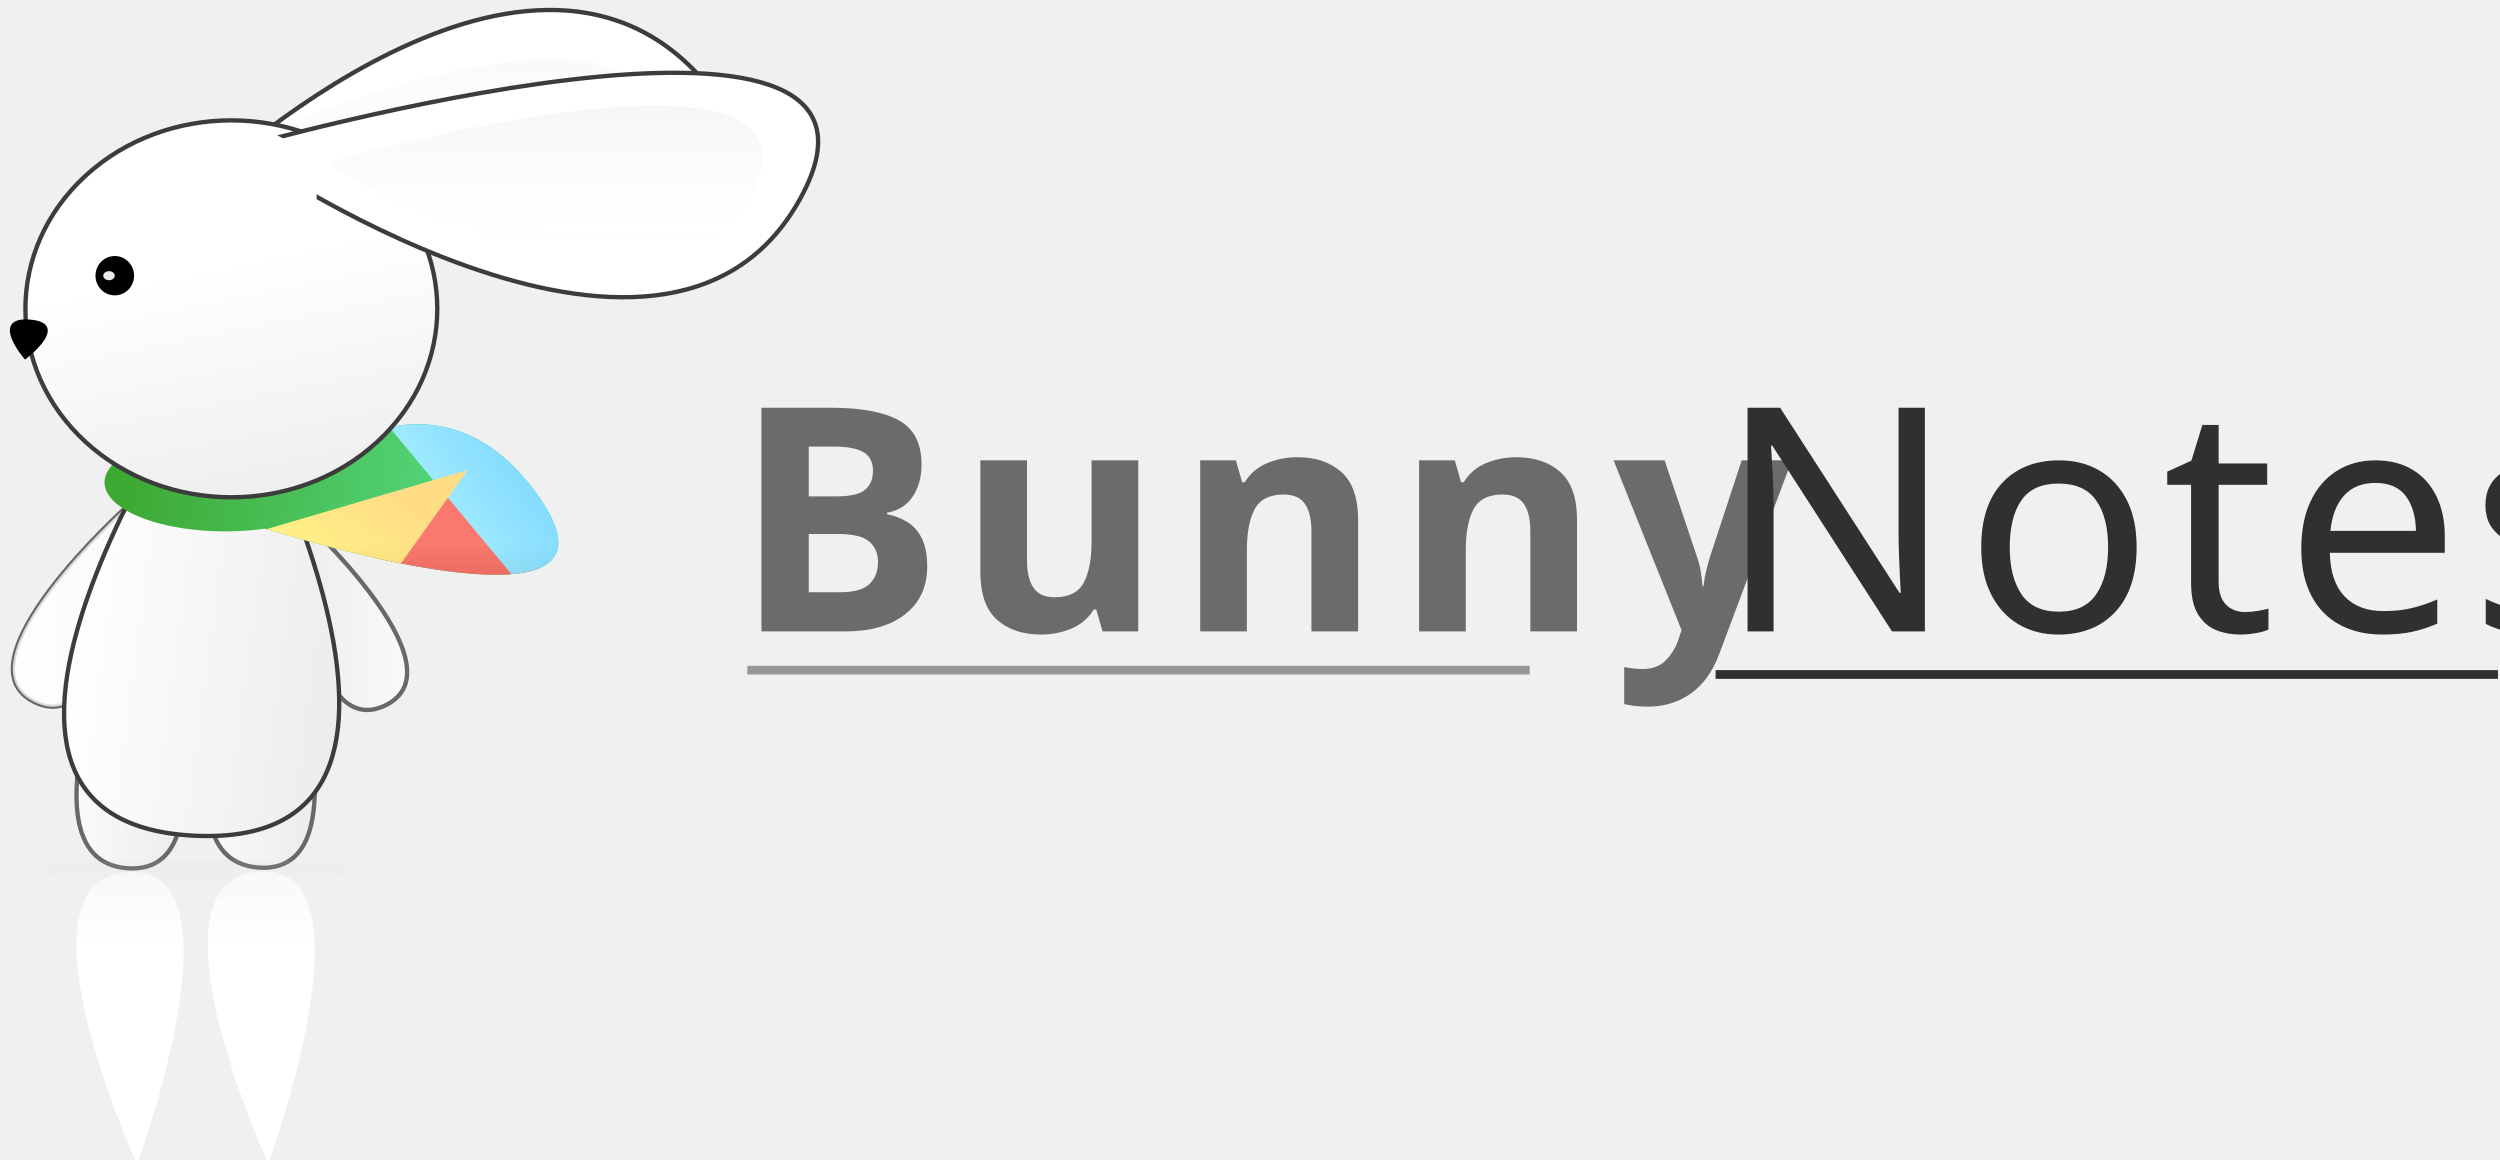
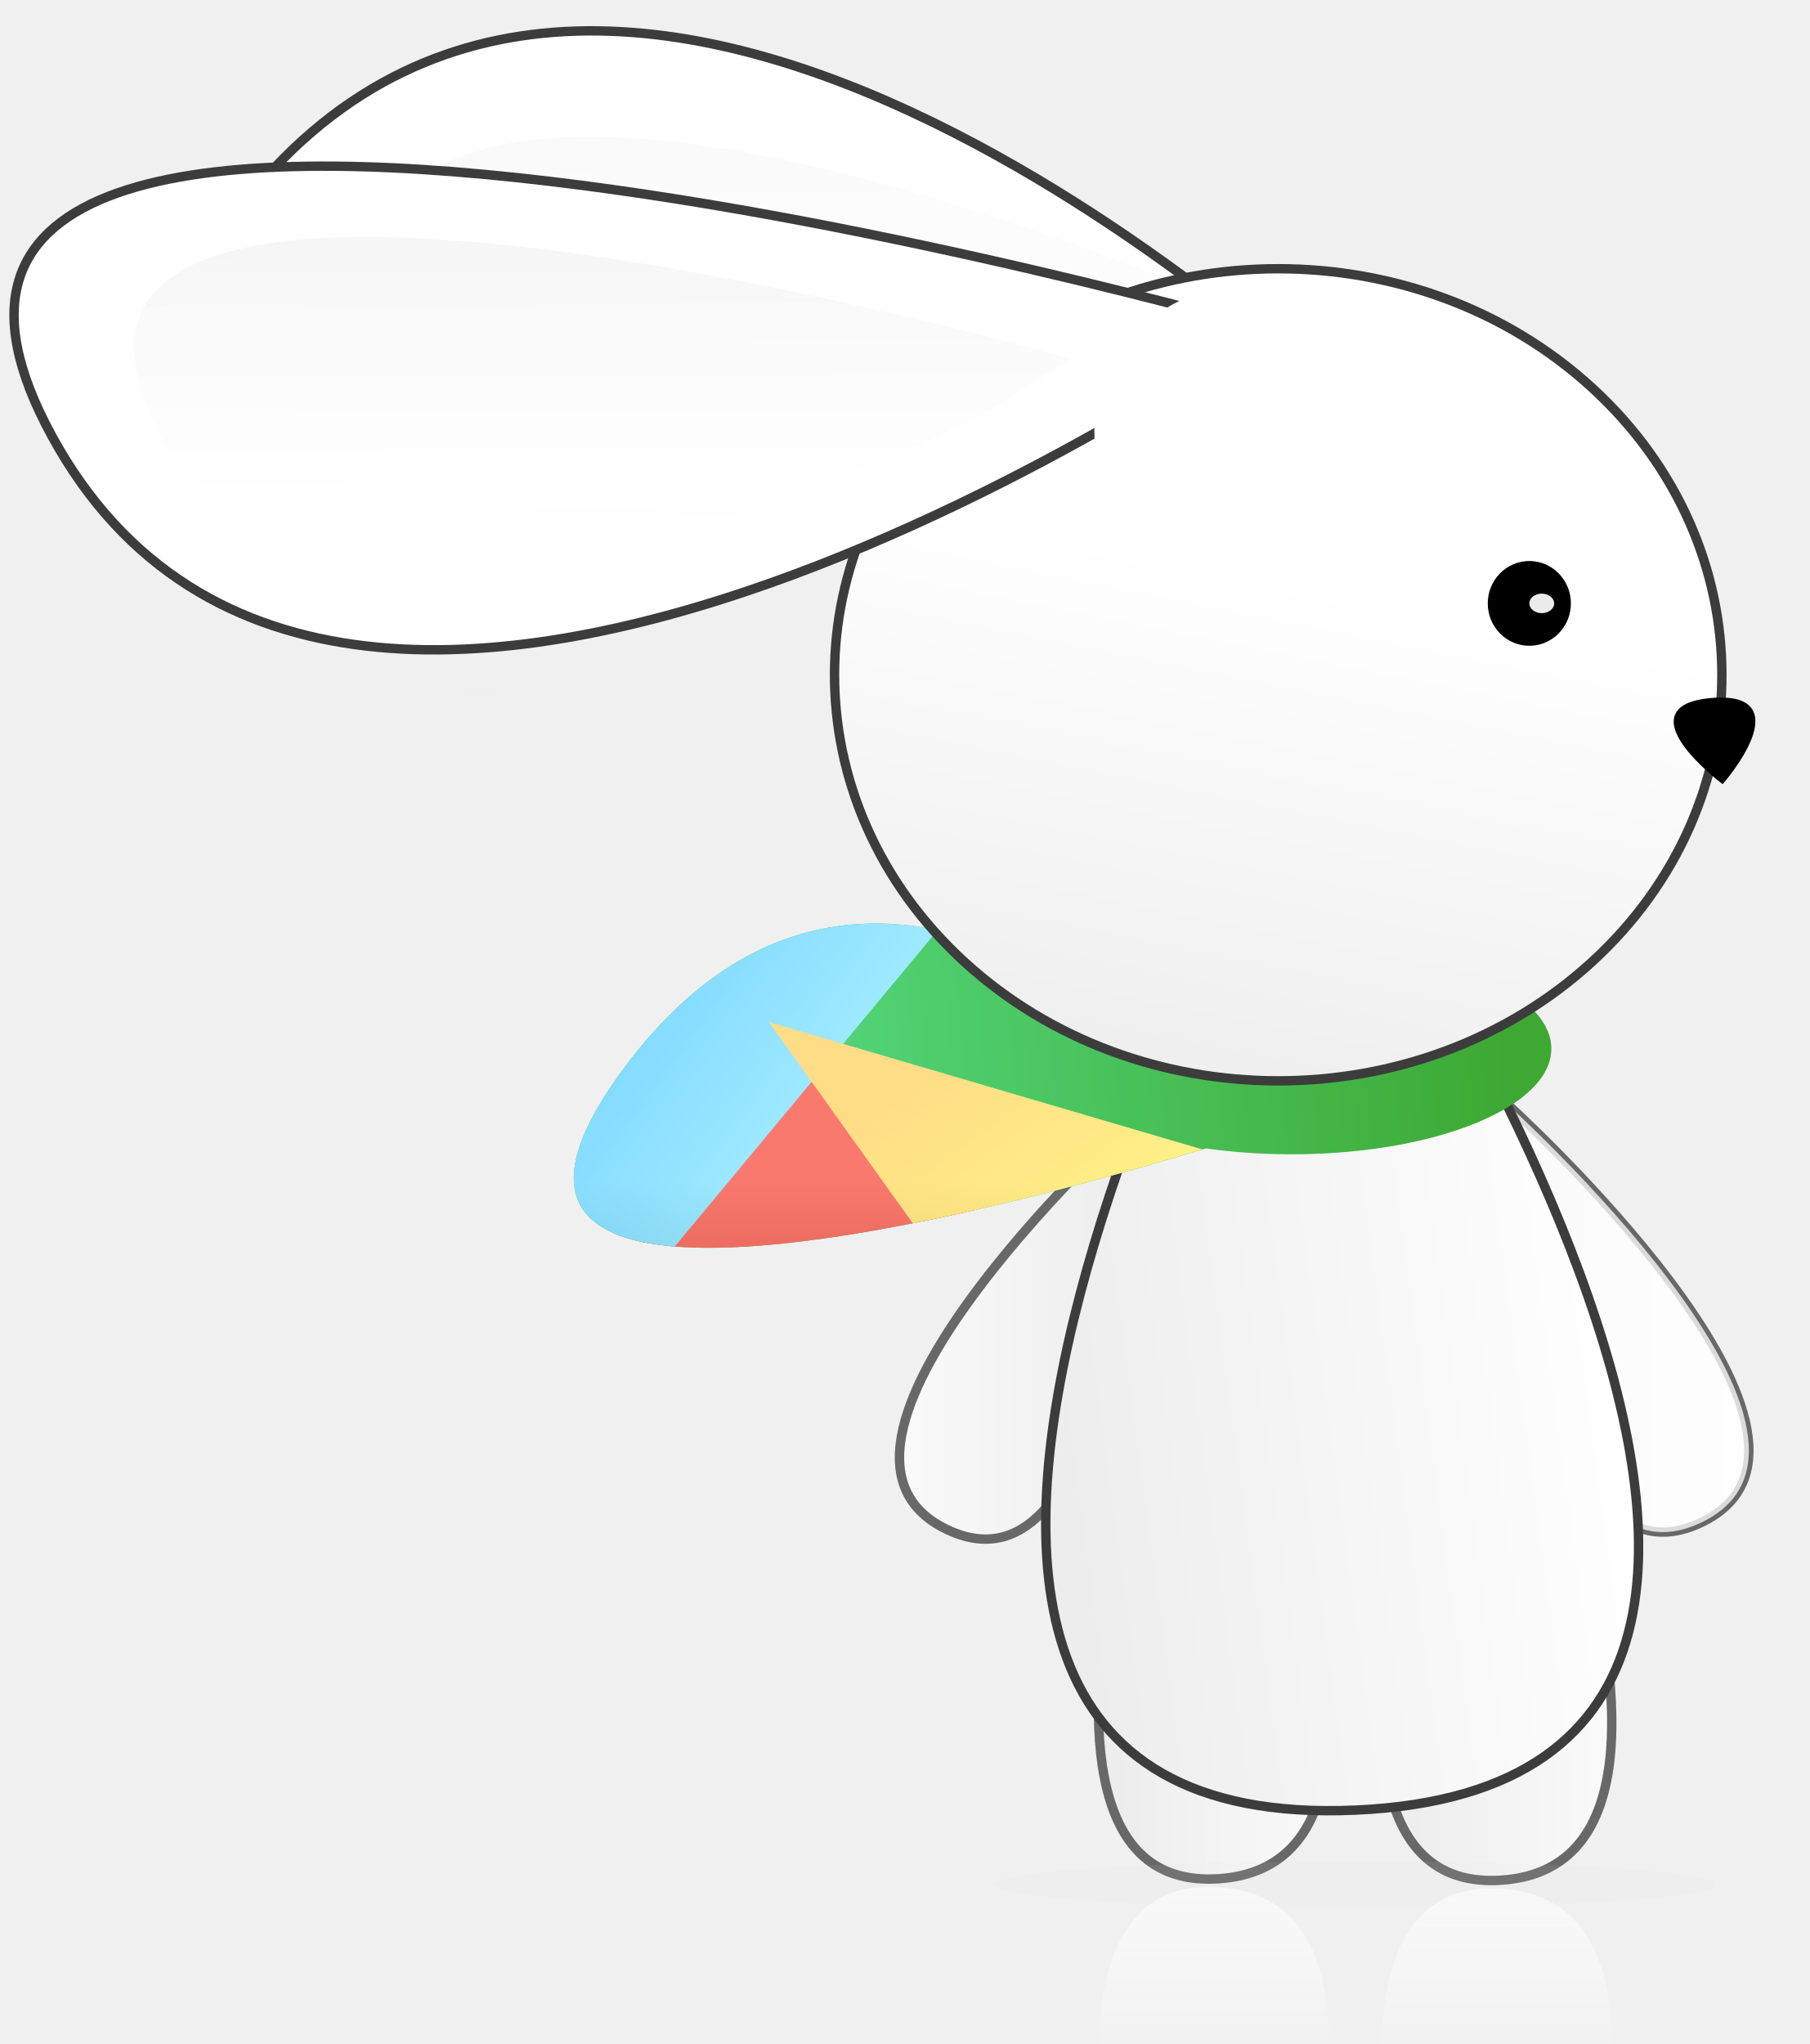
- <svg xmlns="http://www.w3.org/2000/svg" xmlns:xlink="http://www.w3.org/1999/xlink" width="1149px" height="533px" viewBox="0 0 1149 533" version="1.1">
+ <svg xmlns="http://www.w3.org/2000/svg" xmlns:xlink="http://www.w3.org/1999/xlink" width="386px" height="436px" viewBox="0 0 386 436" version="1.1">
  <description>Created with Sketch (http://www.bohemiancoding.com/sketch)</description>
  <defs>
    <linearGradient x1="0%" y1="91.518%" x2="100%" y2="91.518%" id="linearGradient-1">
      <stop stop-color="#FAFAFA" offset="0%" />
      <stop stop-color="#ECECEC" offset="100%" />
    </linearGradient>
    <linearGradient x1="50%" y1="73.999%" x2="50%" y2="100%" id="linearGradient-2">
-       <stop stop-color="#FFFFFF" offset="0%" />
+       <stop stop-color="#FFFFFF" stop-opacity="0" offset="0%" />
      <stop stop-color="#F8F8F8" offset="100%" />
    </linearGradient>
    <path d="M11.116,319.784 C-26.763,301.793 53.116,229.923 53.116,229.923 C53.116,229.923 48.994,337.775 11.116,319.784 L11.116,319.784 Z M11.116,319.784" id="path-3" />
    <linearGradient x1="0%" y1="63.703%" x2="93.177%" y2="85.806%" id="linearGradient-4">
      <stop stop-color="#FFFFFF" offset="0%" />
      <stop stop-color="#EDEDED" offset="100%" />
    </linearGradient>
    <linearGradient x1="64.747%" y1="100%" x2="66.578%" y2="0%" id="linearGradient-5">
      <stop stop-color="#FFFFFF" stop-opacity="0" offset="0%" />
      <stop stop-color="#000000" stop-opacity="0.037" offset="100%" />
    </linearGradient>
    <path d="M92.849,68.04 L272.39,97.082 C272.39,97.082 254.737,211.885 293.174,97.082 C341.691,-47.826 92.849,68.04 92.849,68.04 Z M92.849,68.04" id="path-6" />
    <linearGradient x1="4.45%" y1="22.128%" x2="82.04%" y2="24.549%" id="linearGradient-7">
      <stop stop-color="#0D9300" offset="0%" />
      <stop stop-color="#29CF5F" offset="100%" />
    </linearGradient>
    <path d="M94.62,11.772 C96.86,12.683 98.868,13.652 100.644,14.667 C128.215,-1.788 166.304,-10.817 198,32 C246.867,98.013 112.962,60.889 73.754,48.95 C54.308,51.71 31.831,49.931 16.291,43.614 C-5.339,34.821 -5.339,20.565 16.291,11.772 C37.921,2.98 72.99,2.98 94.62,11.772 Z M94.62,11.772" id="path-8" stroke="none" fill-rule="evenodd" />
    <linearGradient x1="25.811%" y1="82.859%" x2="80.619%" y2="31.401%" id="linearGradient-9">
      <stop stop-color="#A9F6FF" offset="0%" />
      <stop stop-color="#4FC7FF" offset="100%" />
    </linearGradient>
    <linearGradient x1="13.844%" y1="91.339%" x2="77.366%" y2="21.595%" id="linearGradient-10">
      <stop stop-color="#FFFF69" offset="0%" />
      <stop stop-color="#FFD468" offset="100%" />
    </linearGradient>
    <linearGradient x1="50%" y1="50%" x2="50%" y2="100%" id="linearGradient-11">
      <stop stop-color="#FFFFFF" offset="0%" />
      <stop stop-color="#000000" offset="100%" />
    </linearGradient>
    <mask id="mask-12" fill="white">
      <use xlink:href="#path-8" />
    </mask>
    <linearGradient x1="50%" y1="37.704%" x2="63.725%" y2="100%" id="linearGradient-13">
      <stop stop-color="#FFFFFF" offset="0%" />
      <stop stop-color="#EEEEEE" offset="100%" />
    </linearGradient>
    <path d="M145.504,71.527 L162.311,82.251 C162.311,82.251 302.165,156.733 339.361,88.73 C386.311,2.896 145.504,71.527 145.504,71.527 Z M145.504,71.527" id="path-14" />
  </defs>
  <g id="Page 1" stroke="none" stroke-width="1" fill="none" fill-rule="evenodd">
-     <g id="Background" transform="translate(5, 3)">
+     <g id="Background" transform="translate(110.5, 271.5) scale(-1, 1) translate(-110.5, -271.5) translate(-153, 5)">
      <path d="M53.646,396.052 C-1.613,392.247 57.984,261.789 57.984,261.789 C57.984,261.789 108.904,399.856 53.646,396.052 L53.646,396.052 Z M53.646,396.052" id="{d4}2" stroke="#686868" stroke-width="2" fill="url(#linearGradient-1)" />
      <path d="M118.277,261.48 C118.277,261.48 169.197,399.548 113.939,395.743 C58.68,391.938 118.277,261.48 118.277,261.48 Z M118.277,261.48" id="{d4}3" stroke="#686868" stroke-width="2" fill="url(#linearGradient-1)" />
      <path d="M85,402 C127.526,402 162,399.761 162,397 C162,394.239 127.526,392 85,392 C42.474,392 8,394.239 8,397 C8,399.761 42.474,402 85,402 Z M85,402" id="Oval 1" opacity="0.086" fill="#D8D8D8" />
      <path d="M53.646,532.052 C-1.613,528.247 57.984,397.789 57.984,397.789 C57.984,397.789 108.904,535.856 53.646,532.052 L53.646,532.052 Z M53.646,532.052" id="{d4}2 copy" fill="url(#linearGradient-2)" transform="translate(54.77285, 464.959) scale(1, -1) translate(-54.77285, -464.959) " />
      <path d="M118.277,397.48 C118.277,397.48 169.197,535.548 113.939,531.743 C58.68,527.938 118.277,397.48 118.277,397.48 Z M118.277,397.48" id="{d4}3 copy" fill="url(#linearGradient-2)" transform="translate(115.0658, 464.6504) scale(1, -1) translate(-115.0658, -464.6504) " />
      <use id="{d4}5" stroke="#686868" stroke-width="2" fill="url(#linearGradient-1)" xlink:href="#path-3" />
      <use id="{d4}5-1" fill-opacity="0.763" fill="#FFFFFF" xlink:href="#path-3" />
      <path d="M182.116,231.422 C182.116,231.422 177.994,339.274 140.116,321.283 C102.237,303.292 182.116,231.422 182.116,231.422 Z M182.116,231.422" id="{d4}5 copy" stroke="#686868" stroke-width="2" fill="url(#linearGradient-1)" transform="translate(156.0192, 277.3647) scale(-1, 1) translate(-156.0192, -277.3647) " />
      <path d="M84.78,381.109 C-57.205,374.739 95.928,156.316 95.928,156.316 C95.928,156.316 226.765,387.479 84.78,381.109 L84.78,381.109 Z M84.78,381.109" id="{d4}6" stroke="#3C3C3C" stroke-width="2" fill="url(#linearGradient-4)" />
      <path d="M313.428,28.696 C228.66,-56.555 82.361,86.464 82.361,86.464 C82.361,86.464 398.196,113.947 313.428,28.696 L313.428,28.696 Z M313.428,28.696" id="{d4}7" stroke="#3C3C3C" stroke-width="2" fill="#FFFFFF" />
      <use id="{d4}10 copy" opacity="0.56" fill="#FFFFFF" transform="translate(196.1479, 86.14248) rotate(-12) translate(-196.1479, -86.14248) " xlink:href="#path-6" />
      <use id="{d4}10 copy-1" opacity="0.56" fill="url(#linearGradient-5)" xlink:href="#path-6" />
      <g id="Group" transform="translate(43, 191)">
        <use id="{d4}8" xlink:href="#path-8" fill="url(#linearGradient-7)" />
        <path d="M164,19 L95.699,90.789 L153.611,119.068 L205,73 L164,19 Z M164,19" id="Path 17" fill="#F9574A" mask="url(#mask-12)" />
        <path d="M121.219,-9.328 L232.611,124.701 L242.424,-32.143 L121.219,-9.328 Z M121.219,-9.328" id="Path 47" fill="url(#linearGradient-9)" mask="url(#mask-12)" />
        <path d="M65.069,51.948 L167,22 L109.069,102.948 L65.069,51.948 Z M65.069,51.948" id="Path 15" fill="url(#linearGradient-10)" mask="url(#mask-12)" />
        <path d="M-11,0 L-11,112 L233,112 L233,0 L-11,0 Z M-11,0" id="Rectangle 1" stroke="#979797" opacity="0.2" fill="url(#linearGradient-11)" mask="url(#mask-12)" />
      </g>
      <path d="M168.251,77.692 C205.213,111.517 205.213,166.359 168.251,200.184 C131.288,234.01 71.36,234.01 34.398,200.184 C-2.565,166.359 -2.565,111.517 34.398,77.692 C71.36,43.866 131.288,43.866 168.251,77.692 L168.251,77.692 Z M168.251,77.692" id="{d4}9" stroke="#3C3C3C" stroke-width="2" fill="url(#linearGradient-13)" />
      <path d="M362.91,88.055 C425.547,-26.461 104.275,65.104 104.275,65.104 C104.275,65.104 300.272,202.57 362.91,88.055 L362.91,88.055 Z M362.91,88.055" id="{d4}10" stroke="#3C3C3C" stroke-width="2" fill="#FFFFFF" />
      <use id="{d4}10" fill="#FFFFFF" xlink:href="#path-14" />
      <use id="{d4}10-1" fill="url(#linearGradient-5)" xlink:href="#path-14" />
      <path d="M53.671,117.668 C56.939,121.004 56.939,126.412 53.671,129.747 C50.403,133.083 45.104,133.083 41.835,129.747 C38.567,126.412 38.567,121.004 41.835,117.668 C45.104,114.333 50.403,114.333 53.671,117.668 L53.671,117.668 Z M53.671,117.668" id="{d4}12" stroke="#000000" fill="#000000" />
      <path d="M130.537,109.495 C117.2,121.846 95.575,121.846 82.237,109.495 C68.899,97.142 68.899,77.116 82.237,64.763 C95.575,52.412 117.2,52.412 130.537,64.763 C143.876,77.116 143.876,97.142 130.537,109.495 Z M130.537,109.495" id="{d4}13" fill="#FFFFFF" />
      <path d="M46.977,125.181 C45.942,125.995 44.263,125.995 43.228,125.181 C42.193,124.368 42.193,123.048 43.228,122.234 C44.263,121.421 45.942,121.421 46.977,122.234 C48.012,123.048 48.012,124.368 46.977,125.181 Z M46.977,125.181" id="{d4}16" fill="#EBEBEB" />
      <path d="M8.824,144.384 C27.215,145.888 6.583,161.583 6.583,161.583 C6.583,161.583 -9.566,142.879 8.824,144.384 L8.824,144.384 Z M8.824,144.384" id="{d4}17" stroke="#000000" fill="#000000" />
    </g>
-     <g id="Group" transform="translate(337, 175)">
-       <text id="BunnyNotes" fill="#6B6B6B" font-family="Chaparral Pro" font-size="144" font-weight="bold" letter-spacing="6" y="115.2">
-         <tspan x="0">Bunny</tspan>
-         <tspan x="452.208" font-weight="normal" letter-spacing="4" fill="#303030">Notes</tspan>
-       </text>
-       <path d="M8.5,133 L364.063,133" id="Line" stroke="#979797" stroke-width="4" stroke-linecap="square" />
-       <path d="M453.5,135 L809.063,135" id="Line copy" stroke="#303030" stroke-width="4" stroke-linecap="square" />
-     </g>
  </g>
</svg>
